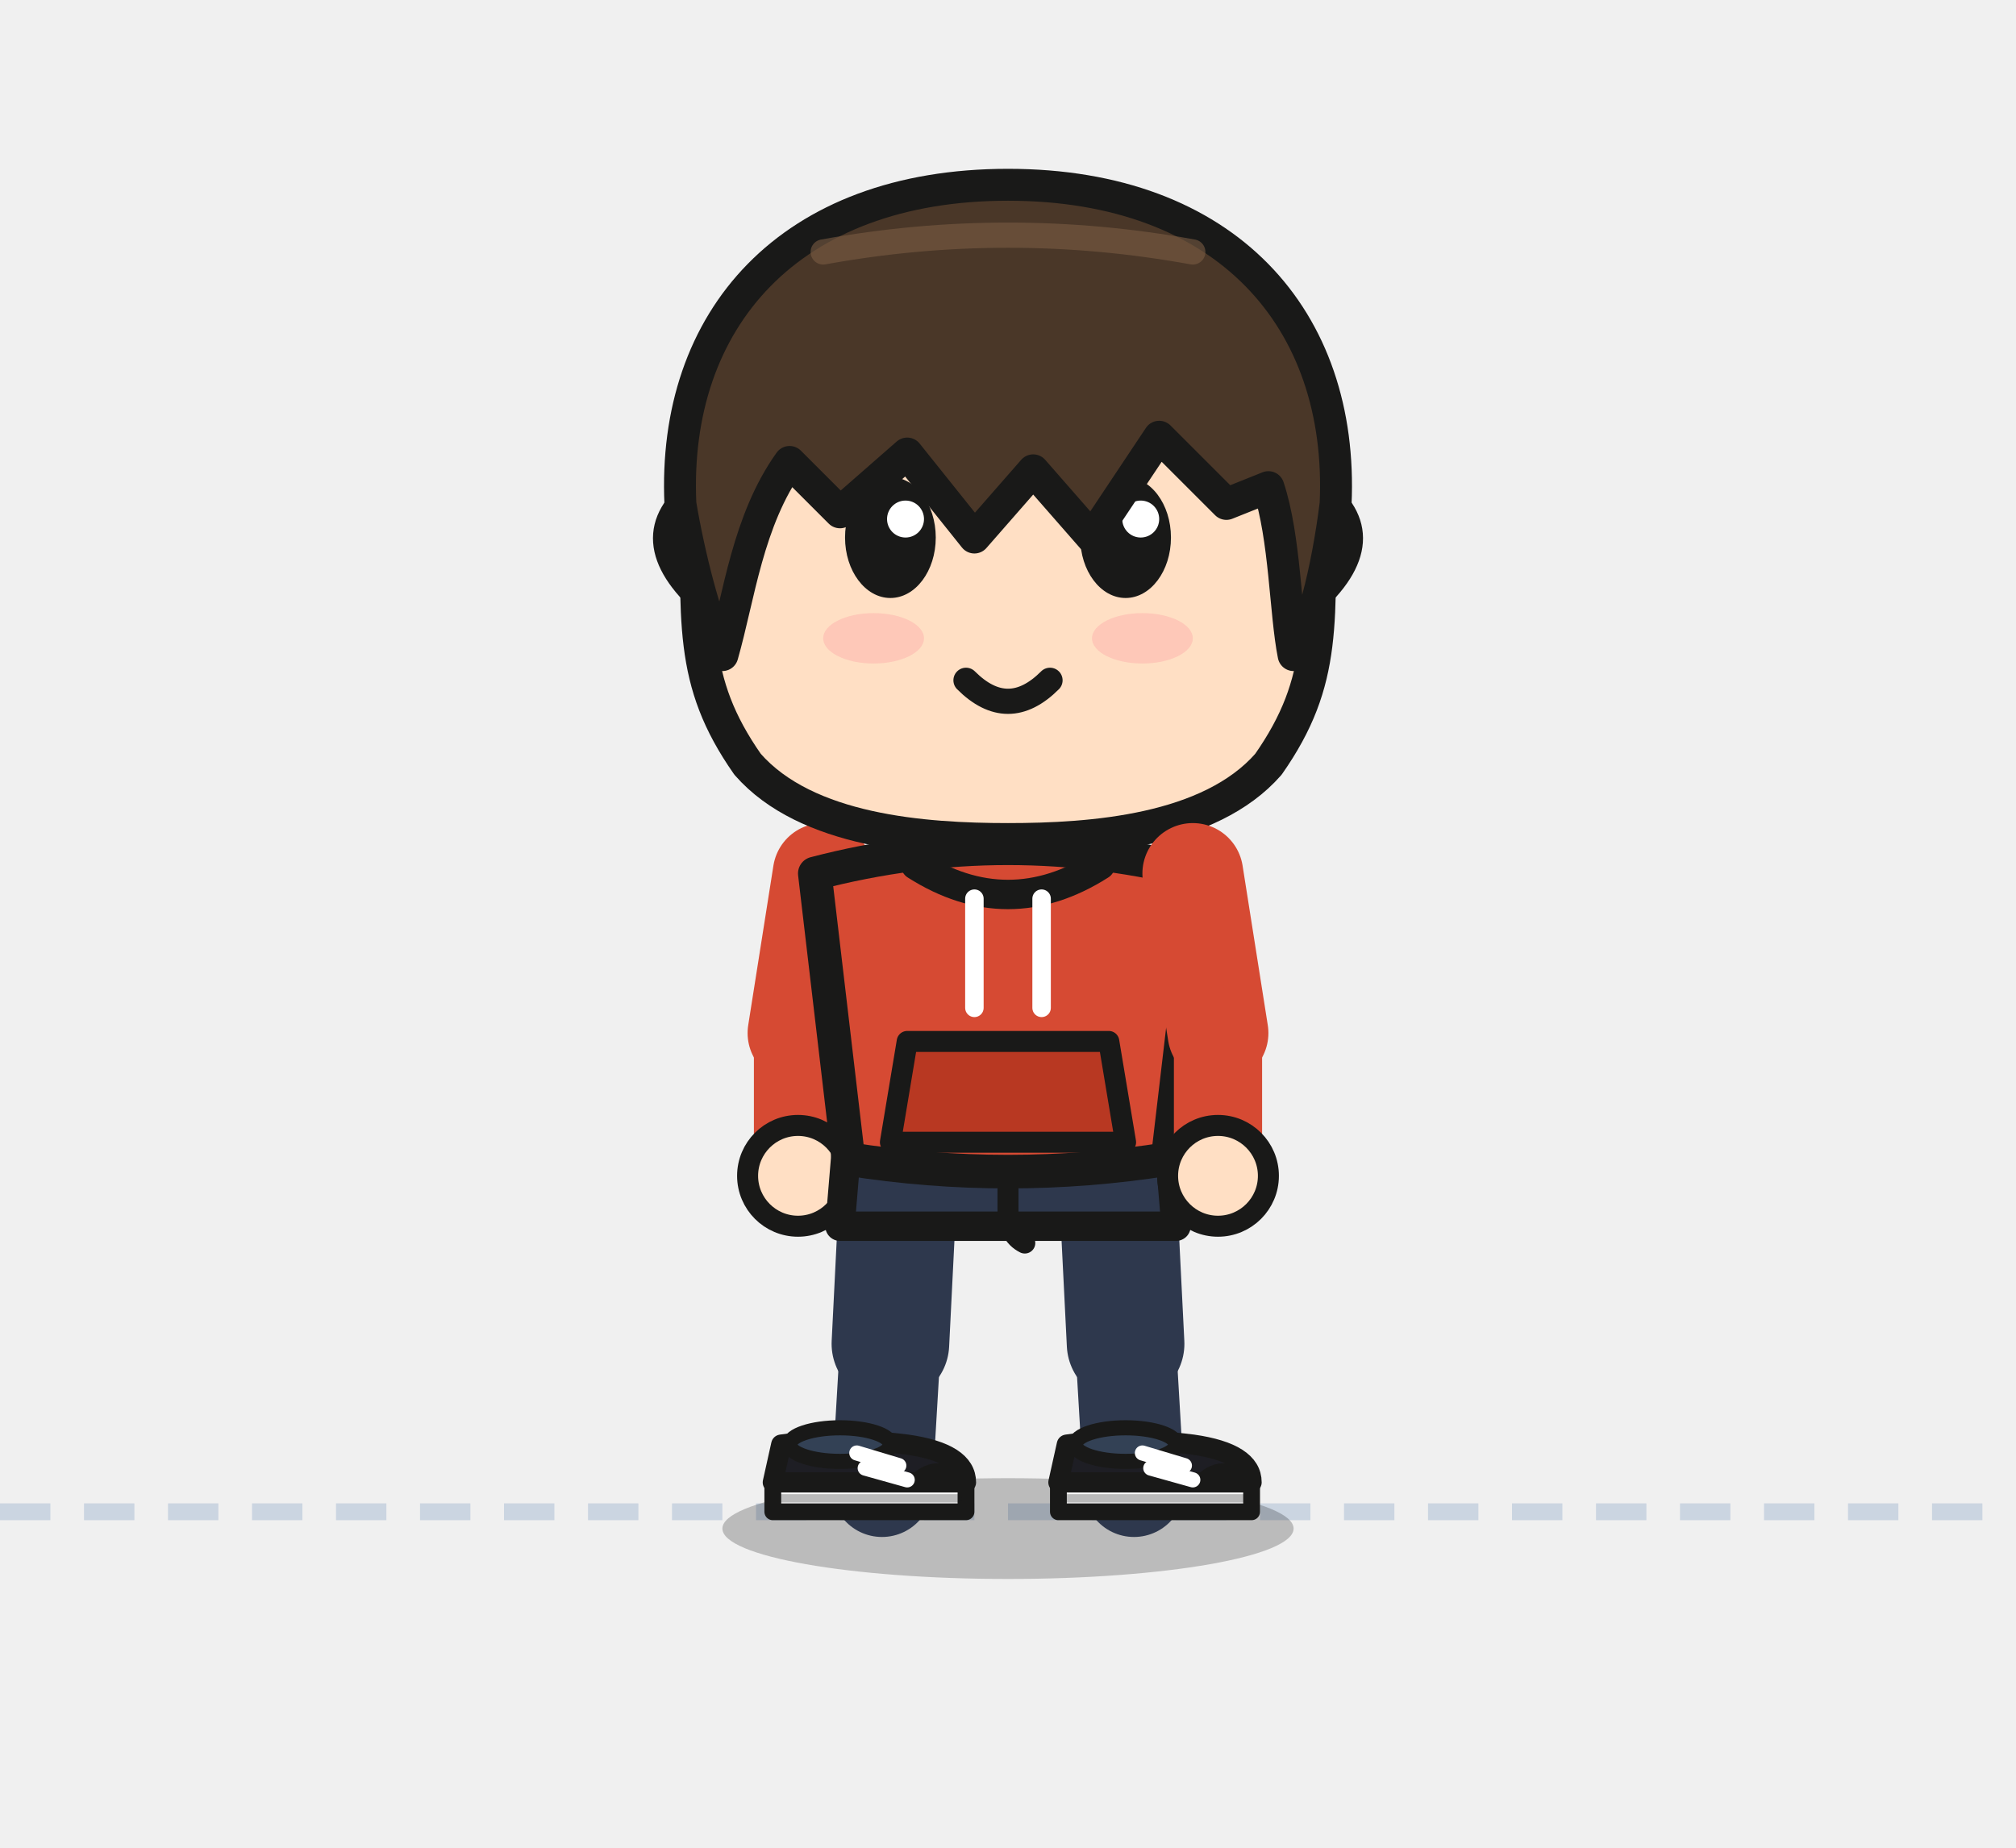
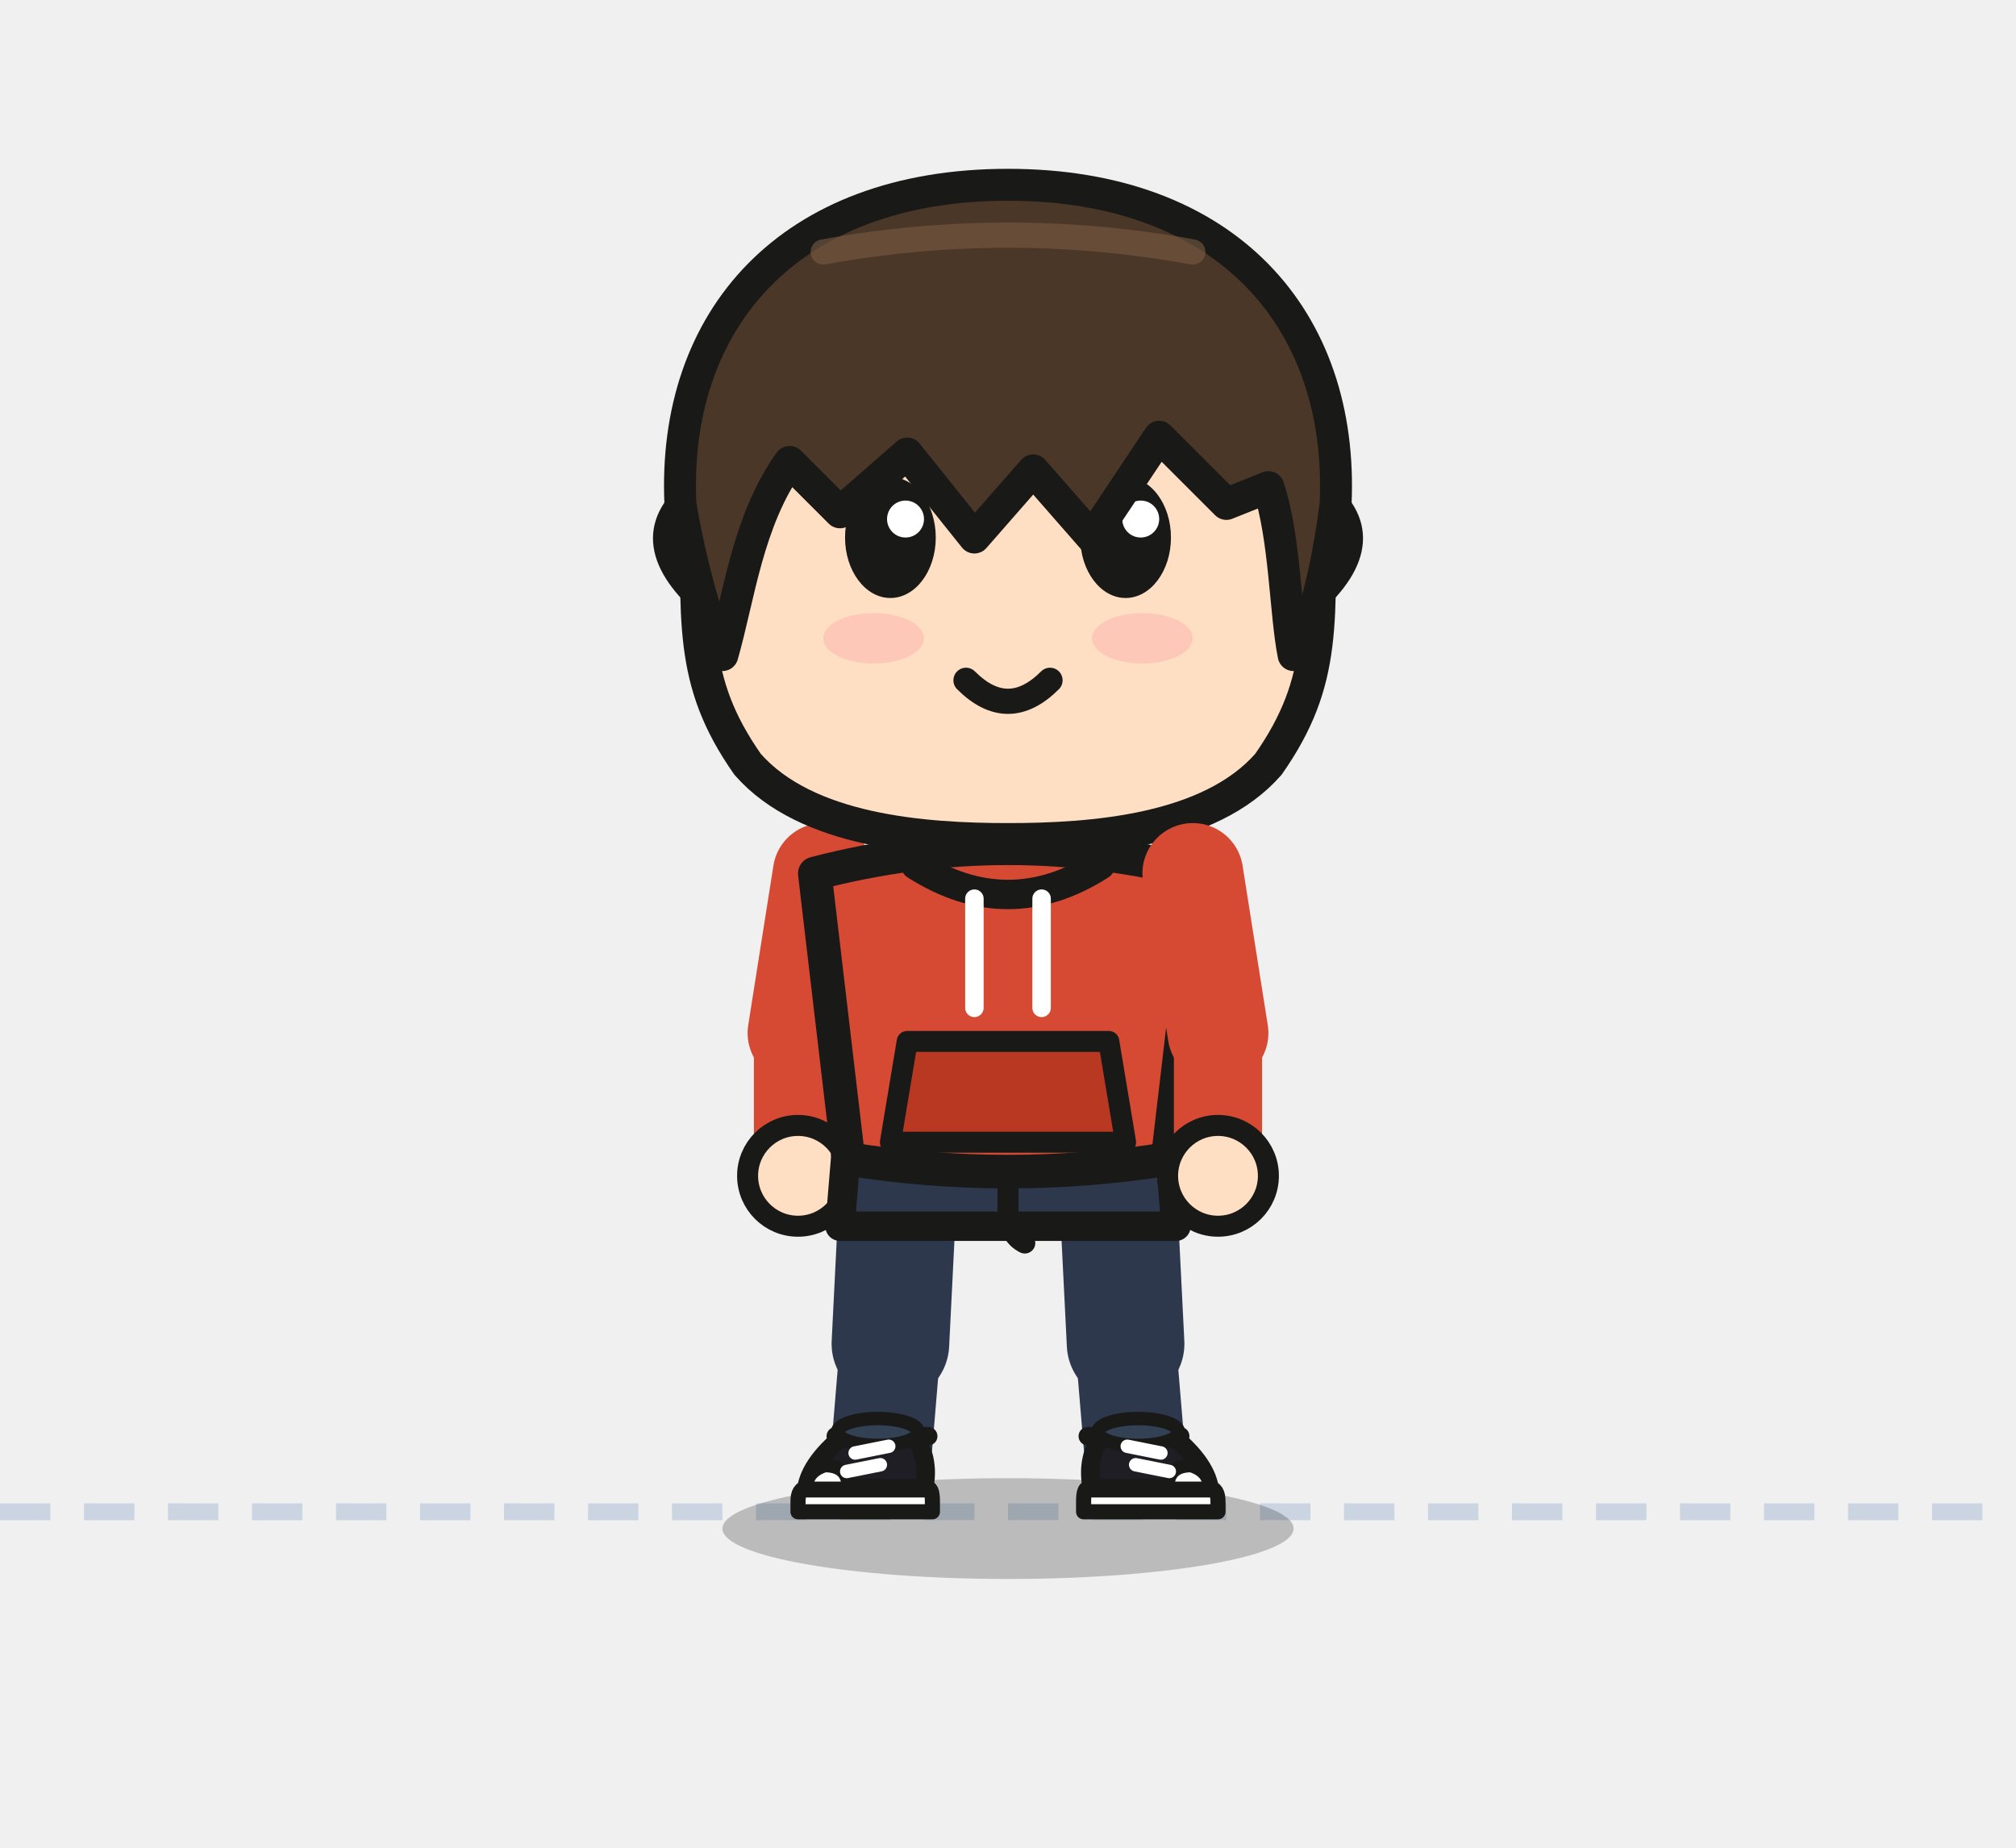
<svg xmlns="http://www.w3.org/2000/svg" viewBox="-120 -180 240 220" width="480" height="440" style="background:#ffffff; border-radius:8px;">
  <line x1="-120" y1="0" x2="120" y2="0" stroke="#cbd5e1" stroke-width="2" stroke-dasharray="6 4" />
  <g transform="scale(1 1)" stroke-linecap="round" stroke-linejoin="round">
    <ellipse cx="0" cy="2" rx="34" ry="6" fill="rgba(0,0,0,0.22)" />
    <line x1="-22" y1="-76" x2="-25" y2="-57" stroke="#d64a33" stroke-width="12" />
    <line x1="-25" y1="-57" x2="-25" y2="-40" stroke="#d64a33" stroke-width="10.5" />
    <circle cx="-25" cy="-57" r="5.5" fill="#d64a33" />
    <circle cx="-25" cy="-40" r="6" fill="#ffdfc4" stroke="#191918" stroke-width="2.5" />
    <line x1="-13" y1="-40" x2="-14" y2="-20" stroke="#2e384d" stroke-width="14" stroke-linecap="round" />
-     <line x1="-14" y1="-20" x2="-15" y2="-3" stroke="#2e384d" stroke-width="12" stroke-linecap="round" />
+     <line x1="-14" y1="-20" x2="-15" y2="-8" stroke="#2e384d" stroke-width="12" stroke-linecap="round" />
    <circle cx="-14" cy="-20" r="6.5" fill="#2e384d" />
-     <line x1="-21" y1="-5" x2="-9" y2="-5" stroke="#191918" stroke-width="2.5" stroke-linecap="round" />
-     <g transform="translate(-15 0) rotate(0)">
-       <path d="M -13 -3.5 L 10 -3.5 L 10 0 L -13 0 Z" fill="#ffffff" stroke="#191918" stroke-width="2" />
-       <line x1="-12" y1="-1.6" x2="9" y2="-1.6" stroke="#191918" stroke-width="1" opacity="0.3" />
-       <path d="M -12 -8 Q -5 -9 3 -8 Q 10 -7 10 -3.5 L -13 -3.5 Z" fill="#1e1e24" stroke="#191918" stroke-width="2.4" />
-       <path d="M 4 -3.5 Q 6 -6 10 -4 Q 10 -3.5 10 -3.5 Z" fill="#ffffff" stroke="#191918" stroke-width="1.8" />
-       <ellipse cx="-5" cy="-8" rx="6" ry="2" fill="#334155" stroke="#191918" stroke-width="1.8" />
-       <line x1="-3" y1="-7" x2="2" y2="-5.5" stroke="#ffffff" stroke-width="1.8" stroke-linecap="round" />
-       <line x1="-2" y1="-5.2" x2="3" y2="-3.8" stroke="#ffffff" stroke-width="1.8" stroke-linecap="round" />
+     <line x1="-20.5" y1="-9" x2="-9.5" y2="-9" stroke="#191918" stroke-width="2.2" stroke-linecap="round" />
+     <g id="right-shoe-front" transform="translate(-15 0) scale(-1 1) rotate(0)">
+       <path d="M -5.5 -2.8 L 9 -2.8 Q 10 -2.8 10 -1.2 L 10 0 L -6 0 L -6 -1.2 Q -6 -2.8 -5.5 -2.8 Z" fill="#ffffff" stroke="#191918" stroke-width="1.8" />
+       <path d="M -5 -2.8 Q -5.8 -6.5 -3.5 -9.5 L 4 -9.5 Q 8.5 -6 9 -2.8 Z" fill="#1e1e24" stroke="#191918" stroke-width="2.2" />
+       <ellipse cx="0.5" cy="-9.5" rx="4.8" ry="1.6" fill="#334155" stroke="#191918" stroke-width="1.6" />
+       <path d="M 4 -2.8 Q 4 -5.5 6.8 -5.5 Q 9 -4.8 9 -2.8 Z" fill="#ffffff" stroke="#191918" stroke-width="1.6" />
+       <line x1="-0.8" y1="-7.8" x2="3.2" y2="-7.0" stroke="#ffffff" stroke-width="1.6" stroke-linecap="round" />
+       <line x1="0.2" y1="-5.6" x2="4.2" y2="-4.8" stroke="#ffffff" stroke-width="1.6" stroke-linecap="round" />
    </g>
    <line x1="13" y1="-40" x2="14" y2="-20" stroke="#2e384d" stroke-width="14" stroke-linecap="round" />
-     <line x1="14" y1="-20" x2="15" y2="-3" stroke="#2e384d" stroke-width="12" stroke-linecap="round" />
+     <line x1="14" y1="-20" x2="15" y2="-8" stroke="#2e384d" stroke-width="12" stroke-linecap="round" />
    <circle cx="14" cy="-20" r="6.5" fill="#2e384d" />
-     <line x1="9" y1="-5" x2="21" y2="-5" stroke="#191918" stroke-width="2.5" stroke-linecap="round" />
-     <g transform="translate(15 0) rotate(0)">
-       <path d="M -9 -3.5 L 14 -3.5 L 14 0 L -9 0 Z" fill="#ffffff" stroke="#191918" stroke-width="2" />
-       <line x1="-8" y1="-1.6" x2="13" y2="-1.6" stroke="#191918" stroke-width="1" opacity="0.3" />
-       <path d="M -8 -8 Q -1 -9 7 -8 Q 14 -7 14 -3.5 L -9 -3.5 Z" fill="#1e1e24" stroke="#191918" stroke-width="2.4" />
-       <path d="M 8 -3.5 Q 10 -6 14 -4 Q 14 -3.5 14 -3.5 Z" fill="#ffffff" stroke="#191918" stroke-width="1.8" />
-       <ellipse cx="-1" cy="-8" rx="6" ry="2" fill="#334155" stroke="#191918" stroke-width="1.8" />
-       <line x1="1" y1="-7" x2="6" y2="-5.5" stroke="#ffffff" stroke-width="1.8" stroke-linecap="round" />
-       <line x1="2" y1="-5.2" x2="7" y2="-3.8" stroke="#ffffff" stroke-width="1.8" stroke-linecap="round" />
+     <line x1="9.5" y1="-9" x2="20.5" y2="-9" stroke="#191918" stroke-width="2.2" stroke-linecap="round" />
+     <g id="left-shoe-front" transform="translate(15 0) scale(1 1) rotate(0)">
+       <path d="M -5.5 -2.8 L 9 -2.8 Q 10 -2.8 10 -1.2 L 10 0 L -6 0 L -6 -1.2 Q -6 -2.8 -5.5 -2.8 Z" fill="#ffffff" stroke="#191918" stroke-width="1.8" />
+       <path d="M -5 -2.8 Q -5.8 -6.5 -3.5 -9.5 L 4 -9.5 Q 8.5 -6 9 -2.8 Z" fill="#1e1e24" stroke="#191918" stroke-width="2.2" />
+       <ellipse cx="0.5" cy="-9.5" rx="4.8" ry="1.6" fill="#334155" stroke="#191918" stroke-width="1.6" />
+       <path d="M 4 -2.8 Q 4 -5.5 6.8 -5.5 Q 9 -4.8 9 -2.8 Z" fill="#ffffff" stroke="#191918" stroke-width="1.6" />
+       <line x1="-0.8" y1="-7.8" x2="3.2" y2="-7.0" stroke="#ffffff" stroke-width="1.6" stroke-linecap="round" />
+       <line x1="0.2" y1="-5.6" x2="4.2" y2="-4.8" stroke="#ffffff" stroke-width="1.6" stroke-linecap="round" />
    </g>
    <polygon points="-19,-46 19,-46 20,-34 -20,-34" fill="#2e384d" stroke="#191918" stroke-width="3.5" />
    <path d="M 0 -44 L 0 -36 Q 0 -33 2 -32" stroke="#191918" stroke-width="2.5" stroke-linecap="round" fill="none" />
    <line x1="-18" y1="-45" x2="18" y2="-45" stroke="#191918" stroke-width="2" opacity="0.5" />
    <path d="M -8 -90 L 8 -90 L 10 -74 L -10 -74 Z" fill="#ffdfc4" stroke="#191918" stroke-width="3" />
    <ellipse cx="0" cy="-87" rx="8" ry="3" fill="rgba(0,0,0,0.12)" />
    <path d="M -23 -76 Q 0 -82 23 -76 L 19 -42 Q 0 -39 -19 -42 Z" fill="#d64a33" stroke="#191918" stroke-width="4" />
    <path d="M -11 -77 Q 0 -70 11 -77" stroke="#191918" stroke-width="3.5" fill="none" />
    <path d="M -12 -56 L 12 -56 L 14 -44 L -14 -44 Z" fill="#b83822" stroke="#191918" stroke-width="2.5" />
    <line x1="-4" y1="-73" x2="-4" y2="-60" stroke="#ffffff" stroke-width="2.2" stroke-linecap="round" />
    <line x1="4" y1="-73" x2="4" y2="-60" stroke="#ffffff" stroke-width="2.2" stroke-linecap="round" />
    <g transform="translate(0 -118)">
      <path d="M 0 -36 C 23 -36, 37 -22, 37 -4 C 37 12, 38 19, 31 29 C 24 37, 10 38, 0 38 C -10 38, -24 37, -31 29 C -38 19, -37 12, -37 -4 C -37 -22, -23 -36, 0 -36 Z" fill="#ffdfc4" stroke="#191918" stroke-width="4" />
      <g stroke="#191918" stroke-width="3">
        <path d="M -37 -4 Q -45 2 -36 10" fill="#ffdfc4" />
        <path d="M 37 -4 Q 45 2 36 10" fill="#ffdfc4" />
      </g>
      <ellipse cx="-16" cy="14" rx="6" ry="3" fill="#fca5a5" opacity="0.4" />
      <ellipse cx="16" cy="14" rx="6" ry="3" fill="#fca5a5" opacity="0.4" />
      <ellipse cx="-14" cy="2" rx="5.4" ry="7.2" fill="#191918" />
      <circle cx="-12.2" cy="-0.2" r="2.2" fill="#ffffff" />
      <ellipse cx="14" cy="2" rx="5.4" ry="7.2" fill="#191918" />
      <circle cx="15.8" cy="-0.2" r="2.2" fill="#ffffff" />
      <path d="M -20 -8 Q -14 -10 -8 -8" stroke="#191918" stroke-width="2.8" stroke-linecap="round" fill="none" />
      <path d="M 8 -8 Q 14 -10 20 -8" stroke="#191918" stroke-width="2.8" stroke-linecap="round" fill="none" />
      <path d="M -5 19 Q 0 24 5 19" stroke="#191918" stroke-width="3" stroke-linecap="round" fill="none" />
      <path d="M -39 -2 C -40 -24, -26 -40, 0 -40 C 26 -40, 40 -24, 39 -2 C 38 6, 36 14, 34 16 C 33 11, 33 2, 31 -4 L 26 -2 L 18 -10 L 10 2 L 3 -6 L -4 2 L -12 -8 L -20 -1 L -26 -7 C -31 0, -32 9, -34 16 C -36 12, -38 4, -39 -2 Z" fill="#4a3728" stroke="#191918" stroke-width="3.8" />
      <path d="M -22 -32 Q 0 -36 22 -32" stroke="#7a5c43" stroke-width="3" stroke-linecap="round" fill="none" opacity="0.6" />
    </g>
    <line x1="22" y1="-76" x2="25" y2="-57" stroke="#d64a33" stroke-width="12" />
    <line x1="25" y1="-57" x2="25" y2="-40" stroke="#d64a33" stroke-width="10.5" />
    <circle cx="25" cy="-57" r="5.5" fill="#d64a33" />
    <g transform="translate(25 -40)">
      <circle cx="0" cy="0" r="6" fill="#ffdfc4" stroke="#191918" stroke-width="2.5" />
    </g>
  </g>
</svg>
